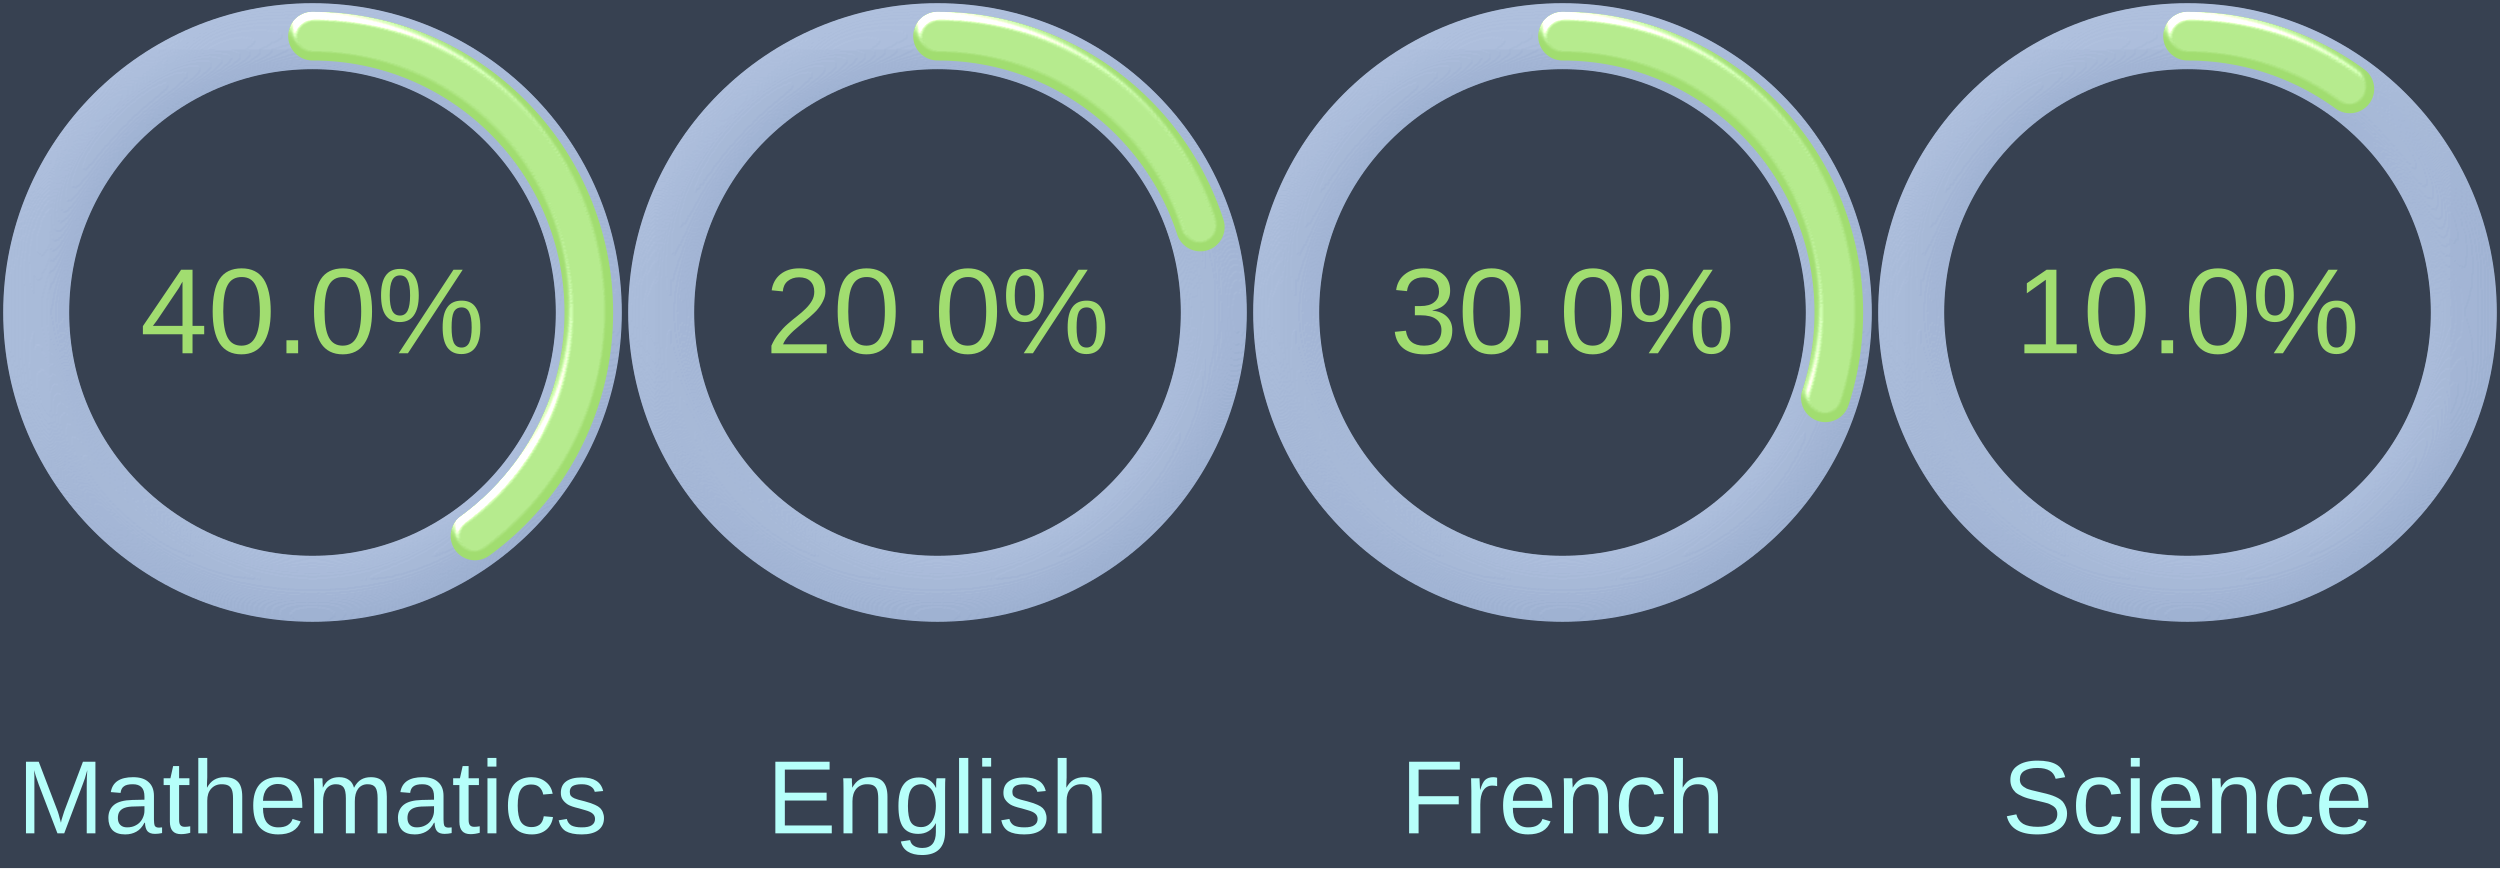
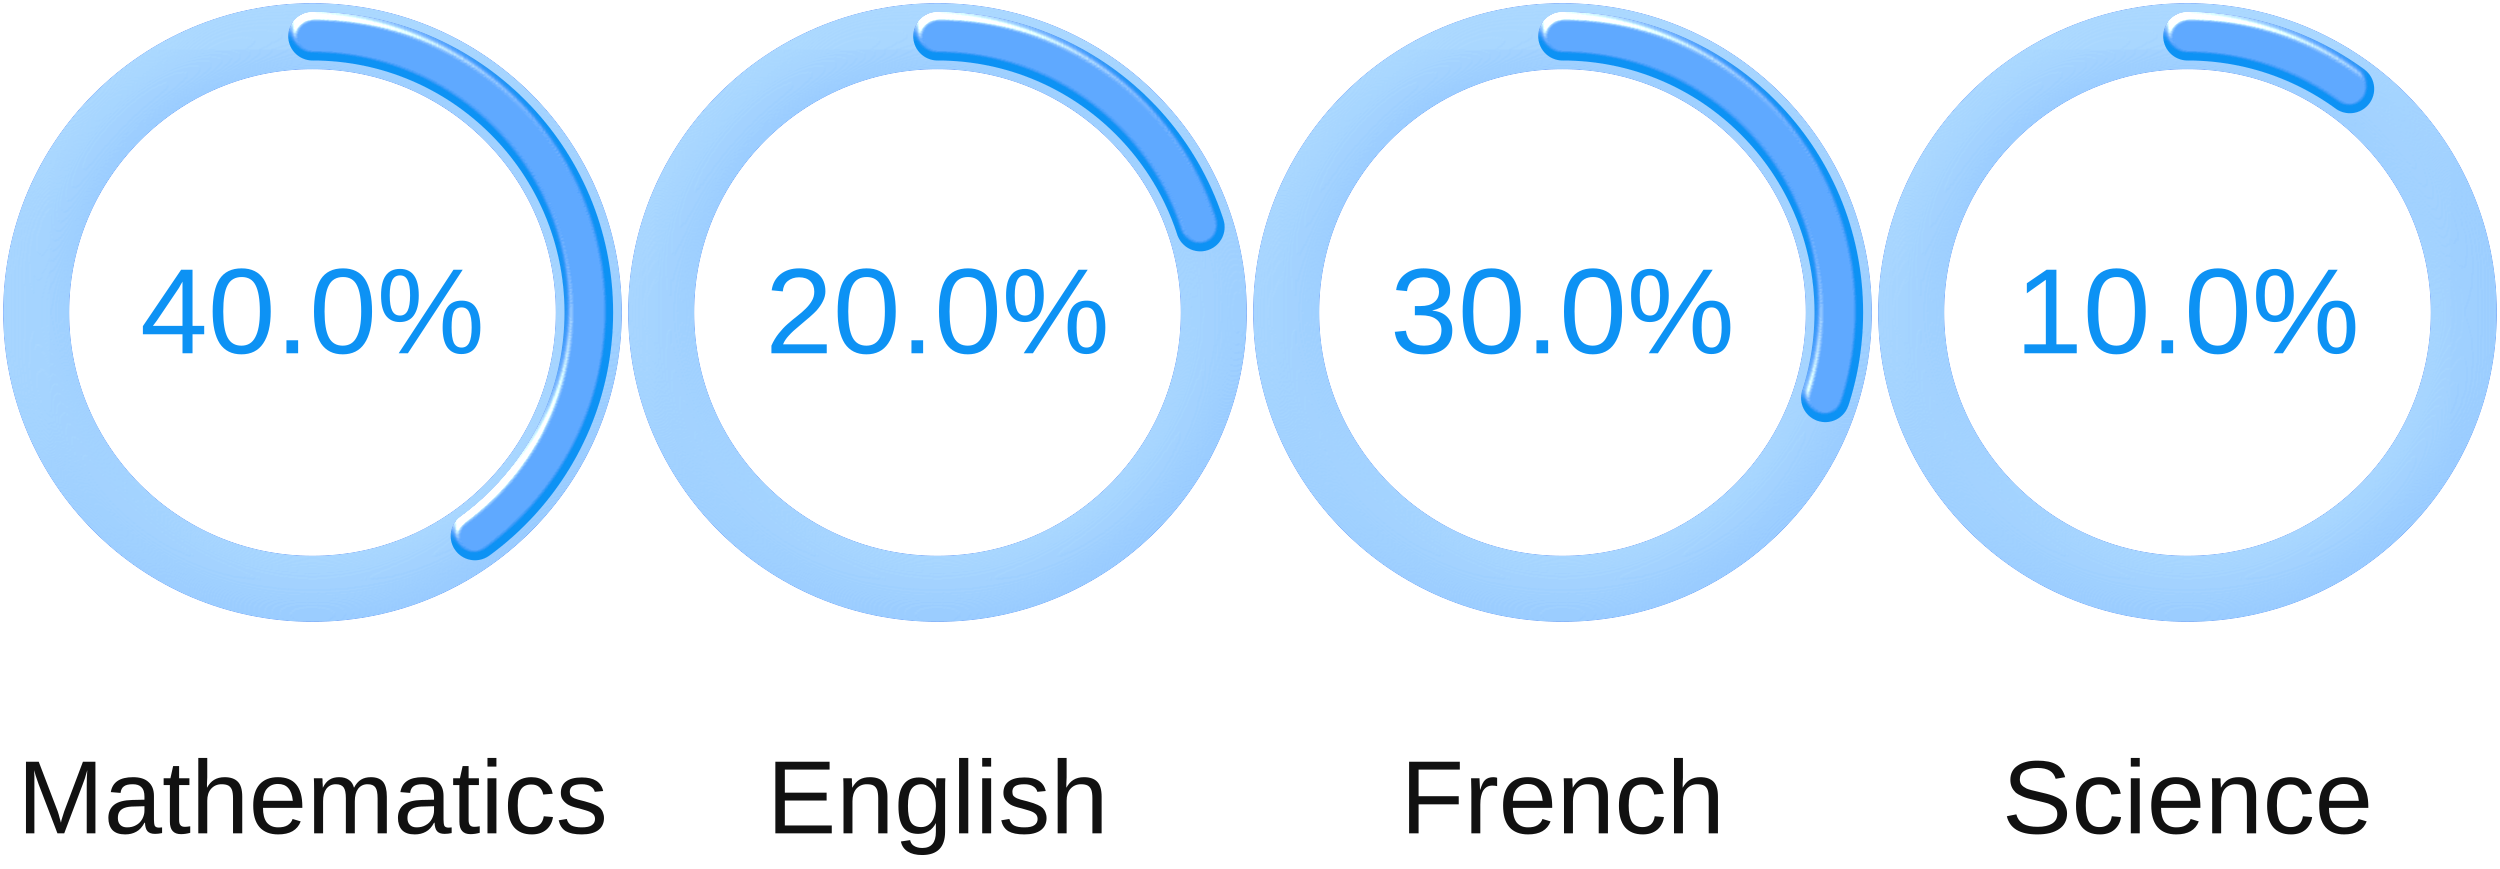
- <svg xmlns="http://www.w3.org/2000/svg" height="100.0" width="288.0" viewBox="0 0 144 50">
+ <svg xmlns="http://www.w3.org/2000/svg" height="150.0" width="432.0" viewBox="0 0 144 50">
  <svg width="144" height="50" viewBox="0 0 144 50">
-     <rect width="100%" height="100%" fill="#374151" />
    <defs>
      <filter id="Bevel" filterUnits="objectBoundingBox" x="-10%" y="-10%" width="150%" height="150%">
        <feGaussianBlur in="SourceAlpha" stdDeviation="3" result="blur" />
        <feSpecularLighting in="blur" surfaceScale="5" specularConstant="0.5" specularExponent="10" result="specOut" lighting-color="white">
          <fePointLight x="-5000" y="-10000" z="20000" />
        </feSpecularLighting>
        <feComposite in="specOut" in2="SourceAlpha" operator="in" result="specOut2" />
        <feComposite in="SourceGraphic" in2="specOut2" operator="arithmetic" k1="0" k2="1" k3="1" k4="0" result="litPaint" />
      </filter>
      <filter id="Bevel3" filterUnits="objectBoundingBox" x="-10%" y="-10%" width="150%" height="150%">
        <feGaussianBlur in="SourceAlpha" stdDeviation="0.2" result="blur" />
        <feSpecularLighting in="blur" surfaceScale="10" specularConstant="3.5" specularExponent="10" result="specOut" lighting-color="#ffffff">
          <fePointLight x="-5000" y="-10000" z="0000" />
        </feSpecularLighting>
        <feComposite in="specOut" in2="SourceAlpha" operator="in" result="specOut2" />
        <feComposite in="SourceGraphic" in2="specOut2" operator="arithmetic" k1="0" k2="1" k3="1" k4="0" result="litPaint" />
      </filter>
    </defs>
    <g transform="translate(0,0)">
      <svg width="36" height="36" style="display: block;margin: 10px auto; max-width: 80%; max-height: 250px;">
-         <path d="M18 2.084 a 15.915 15.915 0 0 1 0 31.831 a 15.915 15.915 0 0 1 0 -31.831" style="fill: none;stroke: #2A629A;stroke-width: 3.8; filter: url(#Bevel);" />
-         <path stroke-dasharray="40.0, 100" d="M18 2.084 a 15.915 15.915 0 0 1 0 31.831 a 15.915 15.915 0 0 1 0 -31.831" stroke="#A1DD70" style="fill: none;stroke-width: 2.8; stroke-linecap: round; animation: progress 1s ease-out forwards; filter: url(#Bevel3);" />
-         <text x="18" y="20.35" style="font-family: Arial, Helvetica,sans-serif;font-size: 7px;text-anchor: middle; fill: #A1DD70;">40.0%</text>
+         <path d="M18 2.084 a 15.915 15.915 0 0 1 0 31.831 a 15.915 15.915 0 0 1 0 -31.831" style="fill: none;stroke: #0D92F4;stroke-width: 3.8; filter: url(#Bevel);" />
+         <path stroke-dasharray="40.0, 100" d="M18 2.084 a 15.915 15.915 0 0 1 0 31.831 a 15.915 15.915 0 0 1 0 -31.831" stroke="#0D92F4" style="fill: none;stroke-width: 2.8; stroke-linecap: round; animation: progress 1s ease-out forwards; filter: url(#Bevel3);" />
+         <text x="18" y="20.35" style="font-family: Arial, Helvetica,sans-serif;font-size: 7px;text-anchor: middle; fill: #0D92F4;">40.0%</text>
      </svg>
      <text x="18" y="48" style="font-family: Arial, Helvetica,sans-serif;font-size: 6px;text-anchor: middle;">
-         <tspan x="18" dy="0" style="font-family: Arial, Helvetica,sans-serif; fill: #B6FFFA;">Mathematics</tspan>
+         <tspan x="18" dy="0" style="font-family: Arial, Helvetica,sans-serif; fill: #111111;">Mathematics</tspan>
      </text>
    </g>
    <g transform="translate(36,0)">
      <svg width="36" height="36" style="display: block;margin: 10px auto; max-width: 80%; max-height: 250px;">
-         <path d="M18 2.084 a 15.915 15.915 0 0 1 0 31.831 a 15.915 15.915 0 0 1 0 -31.831" style="fill: none;stroke: #2A629A;stroke-width: 3.8; filter: url(#Bevel);" />
-         <path stroke-dasharray="20.0, 100" d="M18 2.084 a 15.915 15.915 0 0 1 0 31.831 a 15.915 15.915 0 0 1 0 -31.831" stroke="#A1DD70" style="fill: none;stroke-width: 2.8; stroke-linecap: round; animation: progress 1s ease-out forwards; filter: url(#Bevel3);" />
-         <text x="18" y="20.35" style="font-family: Arial, Helvetica,sans-serif;font-size: 7px;text-anchor: middle; fill: #A1DD70;">20.0%</text>
+         <path d="M18 2.084 a 15.915 15.915 0 0 1 0 31.831 a 15.915 15.915 0 0 1 0 -31.831" style="fill: none;stroke: #0D92F4;stroke-width: 3.8; filter: url(#Bevel);" />
+         <path stroke-dasharray="20.0, 100" d="M18 2.084 a 15.915 15.915 0 0 1 0 31.831 a 15.915 15.915 0 0 1 0 -31.831" stroke="#0D92F4" style="fill: none;stroke-width: 2.8; stroke-linecap: round; animation: progress 1s ease-out forwards; filter: url(#Bevel3);" />
+         <text x="18" y="20.35" style="font-family: Arial, Helvetica,sans-serif;font-size: 7px;text-anchor: middle; fill: #0D92F4;">20.0%</text>
      </svg>
      <text x="18" y="48" style="font-family: Arial, Helvetica,sans-serif;font-size: 6px;text-anchor: middle;">
-         <tspan x="18" dy="0" style="font-family: Arial, Helvetica,sans-serif; fill: #B6FFFA;">English</tspan>
+         <tspan x="18" dy="0" style="font-family: Arial, Helvetica,sans-serif; fill: #111111;">English</tspan>
      </text>
    </g>
    <g transform="translate(72,0)">
      <svg width="36" height="36" style="display: block;margin: 10px auto; max-width: 80%; max-height: 250px;">
-         <path d="M18 2.084 a 15.915 15.915 0 0 1 0 31.831 a 15.915 15.915 0 0 1 0 -31.831" style="fill: none;stroke: #2A629A;stroke-width: 3.8; filter: url(#Bevel);" />
-         <path stroke-dasharray="30.0, 100" d="M18 2.084 a 15.915 15.915 0 0 1 0 31.831 a 15.915 15.915 0 0 1 0 -31.831" stroke="#A1DD70" style="fill: none;stroke-width: 2.8; stroke-linecap: round; animation: progress 1s ease-out forwards; filter: url(#Bevel3);" />
-         <text x="18" y="20.35" style="font-family: Arial, Helvetica,sans-serif;font-size: 7px;text-anchor: middle; fill: #A1DD70;">30.0%</text>
+         <path d="M18 2.084 a 15.915 15.915 0 0 1 0 31.831 a 15.915 15.915 0 0 1 0 -31.831" style="fill: none;stroke: #0D92F4;stroke-width: 3.8; filter: url(#Bevel);" />
+         <path stroke-dasharray="30.0, 100" d="M18 2.084 a 15.915 15.915 0 0 1 0 31.831 a 15.915 15.915 0 0 1 0 -31.831" stroke="#0D92F4" style="fill: none;stroke-width: 2.8; stroke-linecap: round; animation: progress 1s ease-out forwards; filter: url(#Bevel3);" />
+         <text x="18" y="20.35" style="font-family: Arial, Helvetica,sans-serif;font-size: 7px;text-anchor: middle; fill: #0D92F4;">30.0%</text>
      </svg>
      <text x="18" y="48" style="font-family: Arial, Helvetica,sans-serif;font-size: 6px;text-anchor: middle;">
-         <tspan x="18" dy="0" style="font-family: Arial, Helvetica,sans-serif; fill: #B6FFFA;">French</tspan>
+         <tspan x="18" dy="0" style="font-family: Arial, Helvetica,sans-serif; fill: #111111;">French</tspan>
      </text>
    </g>
    <g transform="translate(108,0)">
      <svg width="36" height="36" style="display: block;margin: 10px auto; max-width: 80%; max-height: 250px;">
-         <path d="M18 2.084 a 15.915 15.915 0 0 1 0 31.831 a 15.915 15.915 0 0 1 0 -31.831" style="fill: none;stroke: #2A629A;stroke-width: 3.8; filter: url(#Bevel);" />
-         <path stroke-dasharray="10.0, 100" d="M18 2.084 a 15.915 15.915 0 0 1 0 31.831 a 15.915 15.915 0 0 1 0 -31.831" stroke="#A1DD70" style="fill: none;stroke-width: 2.8; stroke-linecap: round; animation: progress 1s ease-out forwards; filter: url(#Bevel3);" />
-         <text x="18" y="20.35" style="font-family: Arial, Helvetica,sans-serif;font-size: 7px;text-anchor: middle; fill: #A1DD70;">10.0%</text>
+         <path d="M18 2.084 a 15.915 15.915 0 0 1 0 31.831 a 15.915 15.915 0 0 1 0 -31.831" style="fill: none;stroke: #0D92F4;stroke-width: 3.8; filter: url(#Bevel);" />
+         <path stroke-dasharray="10.0, 100" d="M18 2.084 a 15.915 15.915 0 0 1 0 31.831 a 15.915 15.915 0 0 1 0 -31.831" stroke="#0D92F4" style="fill: none;stroke-width: 2.8; stroke-linecap: round; animation: progress 1s ease-out forwards; filter: url(#Bevel3);" />
+         <text x="18" y="20.35" style="font-family: Arial, Helvetica,sans-serif;font-size: 7px;text-anchor: middle; fill: #0D92F4;">10.0%</text>
      </svg>
      <text x="18" y="48" style="font-family: Arial, Helvetica,sans-serif;font-size: 6px;text-anchor: middle;">
-         <tspan x="18" dy="0" style="font-family: Arial, Helvetica,sans-serif; fill: #B6FFFA;">Science</tspan>
+         <tspan x="18" dy="0" style="font-family: Arial, Helvetica,sans-serif; fill: #111111;">Science</tspan>
      </text>
    </g>
  </svg>
</svg>
